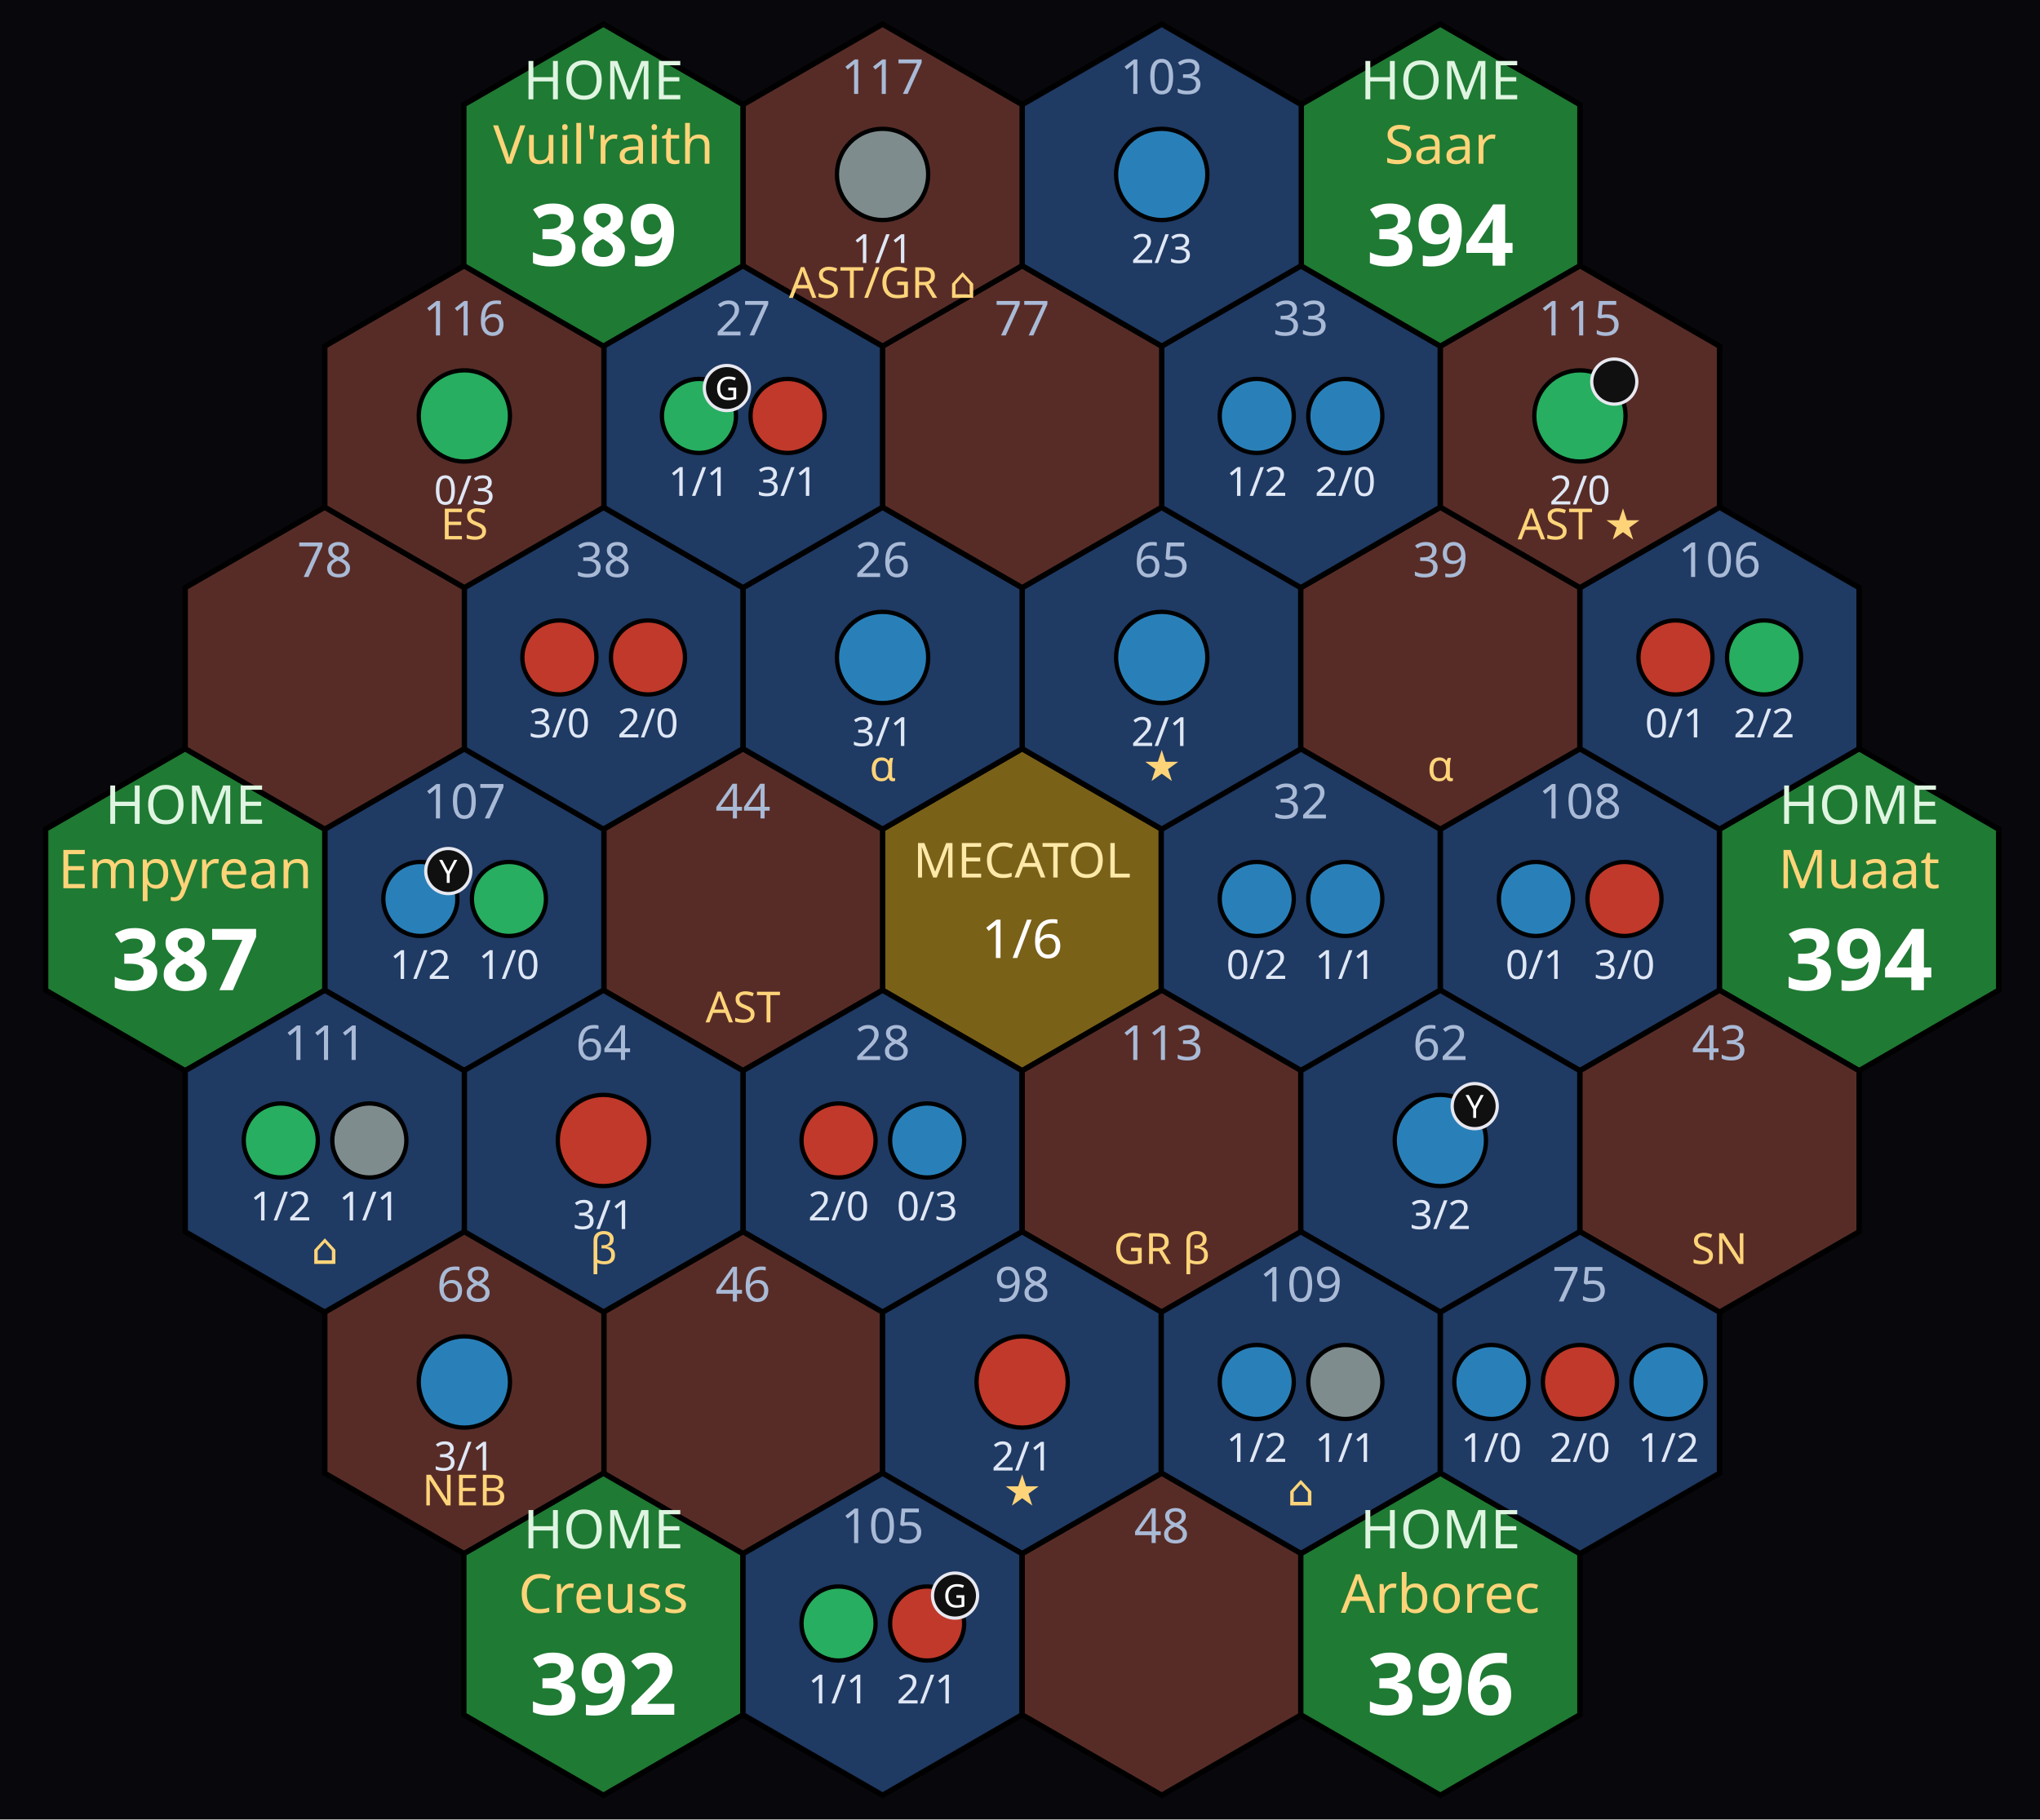
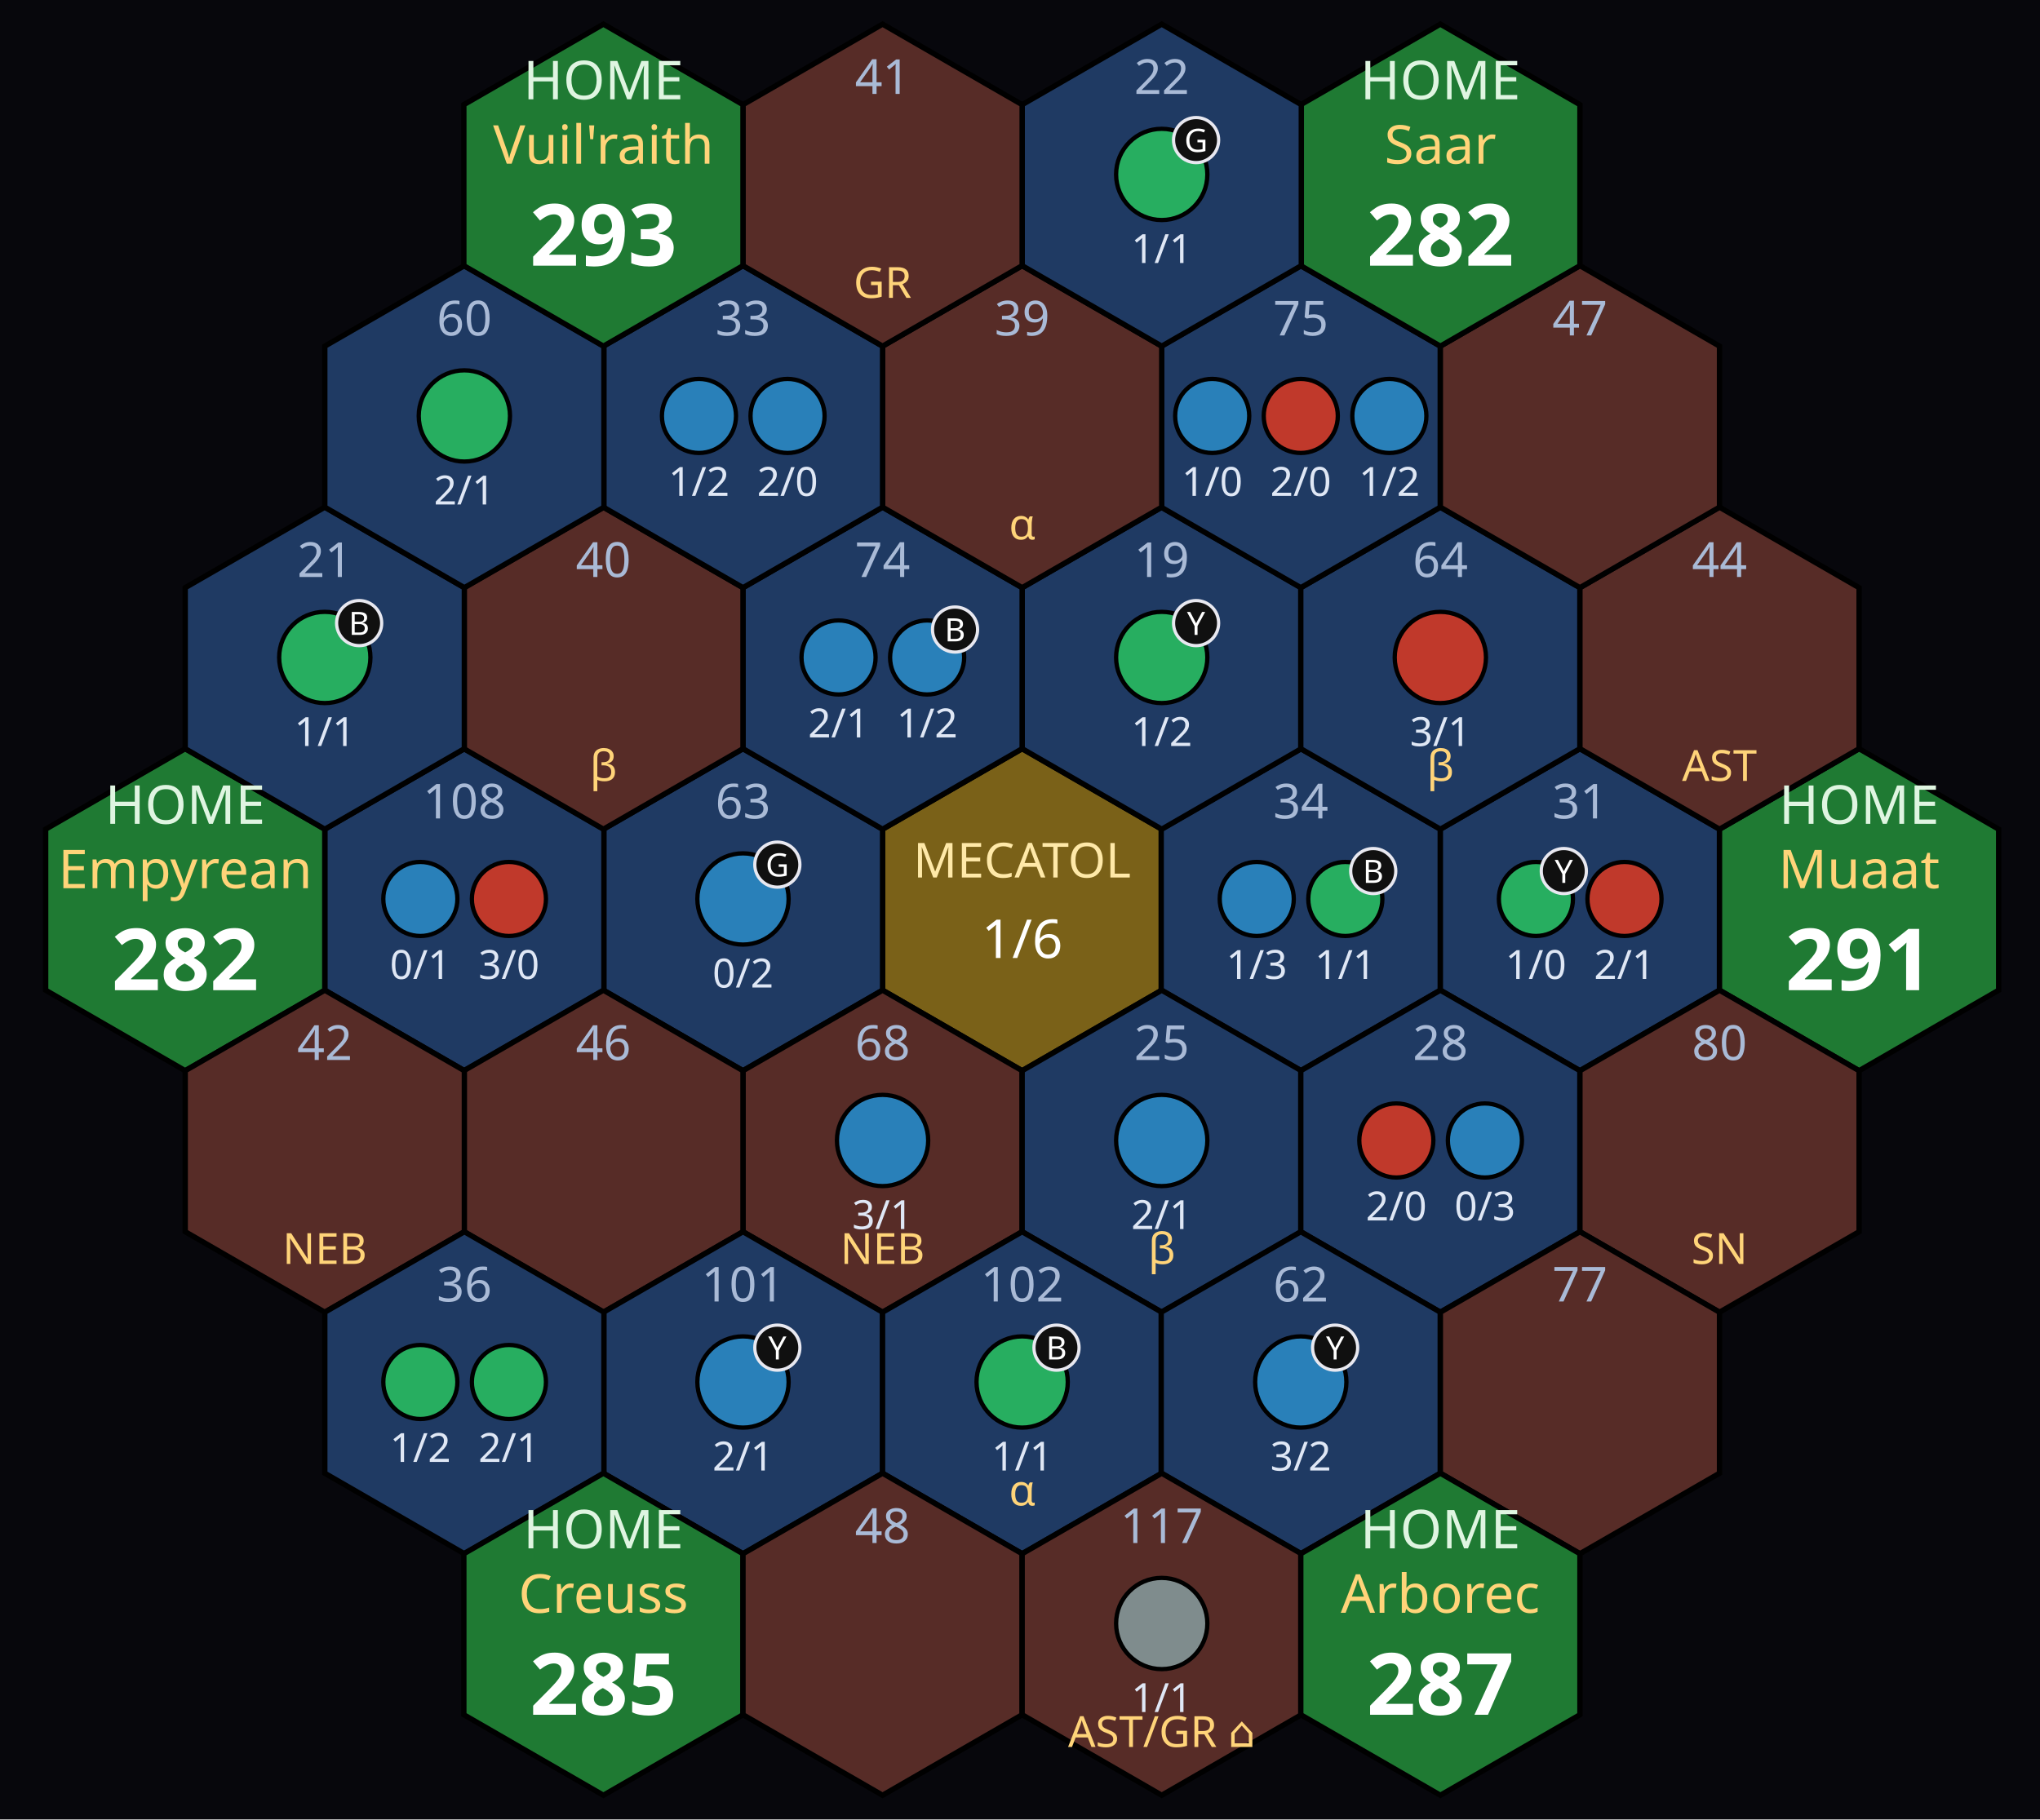
<svg xmlns="http://www.w3.org/2000/svg" width="380" height="339" viewBox="0 0 380 339">
  <rect width="100%" height="100%" fill="#07070c" />
  <polygon points="190.4,139.5 216.4,154.5 216.4,184.5 190.4,199.5 164.4,184.5 164.4,154.5" fill="#7a6118" stroke="#000000" stroke-width="1" />
  <polygon points="242.3,139.5 268.3,154.5 268.3,184.5 242.3,199.5 216.3,184.5 216.3,154.5" fill="#1f3a63" stroke="#000000" stroke-width="1" />
  <polygon points="216.4,94.5 242.4,109.5 242.4,139.5 216.4,154.5 190.4,139.5 190.4,109.5" fill="#1f3a63" stroke="#000000" stroke-width="1" />
-   <polygon points="138.4,139.5 164.4,154.5 164.4,184.5 138.4,199.5 112.4,184.5 112.4,154.5" fill="#572c27" stroke="#000000" stroke-width="1" />
+   <polygon points="138.4,139.5 164.4,154.5 164.4,184.5 138.4,199.5 112.4,184.5 112.4,154.5" fill="#1f3a63" stroke="#000000" stroke-width="1" />
  <polygon points="164.4,94.5 190.4,109.5 190.4,139.5 164.4,154.5 138.4,139.5 138.4,109.5" fill="#1f3a63" stroke="#000000" stroke-width="1" />
-   <polygon points="164.4,184.5 190.4,199.5 190.4,229.5 164.4,244.5 138.4,229.5 138.4,199.5" fill="#1f3a63" stroke="#000000" stroke-width="1" />
-   <polygon points="216.4,184.5 242.4,199.5 242.4,229.5 216.4,244.5 190.4,229.5 190.4,199.5" fill="#572c27" stroke="#000000" stroke-width="1" />
+   <polygon points="164.4,184.5 190.4,199.5 190.4,229.5 164.4,244.5 138.4,229.5 138.4,199.5" fill="#572c27" stroke="#000000" stroke-width="1" />
+   <polygon points="216.4,184.5 242.4,199.5 242.4,229.5 216.4,244.5 190.4,229.5 190.4,199.5" fill="#1f3a63" stroke="#000000" stroke-width="1" />
  <polygon points="294.3,139.5 320.3,154.5 320.3,184.5 294.3,199.5 268.3,184.5 268.3,154.5" fill="#1f3a63" stroke="#000000" stroke-width="1" />
-   <polygon points="268.3,94.5 294.3,109.5 294.3,139.5 268.3,154.5 242.3,139.5 242.3,109.5" fill="#572c27" stroke="#000000" stroke-width="1" />
+   <polygon points="268.3,94.5 294.3,109.5 294.3,139.5 268.3,154.5 242.3,139.5 242.3,109.5" fill="#1f3a63" stroke="#000000" stroke-width="1" />
  <polygon points="268.3,184.5 294.3,199.5 294.3,229.5 268.3,244.5 242.3,229.5 242.3,199.5" fill="#1f3a63" stroke="#000000" stroke-width="1" />
  <polygon points="242.3,49.5 268.3,64.5 268.3,94.5 242.3,109.5 216.3,94.5 216.3,64.5" fill="#1f3a63" stroke="#000000" stroke-width="1" />
  <polygon points="190.4,49.5 216.4,64.5 216.4,94.5 190.4,109.5 164.4,94.5 164.4,64.5" fill="#572c27" stroke="#000000" stroke-width="1" />
  <polygon points="86.5,139.5 112.5,154.5 112.5,184.5 86.5,199.5 60.5,184.5 60.5,154.5" fill="#1f3a63" stroke="#000000" stroke-width="1" />
-   <polygon points="112.4,94.5 138.4,109.5 138.4,139.5 112.4,154.5 86.4,139.5 86.4,109.5" fill="#1f3a63" stroke="#000000" stroke-width="1" />
-   <polygon points="112.4,184.5 138.4,199.5 138.4,229.5 112.4,244.5 86.4,229.5 86.4,199.5" fill="#1f3a63" stroke="#000000" stroke-width="1" />
+   <polygon points="112.4,94.5 138.4,109.5 138.4,139.5 112.4,154.5 86.4,139.5 86.4,109.5" fill="#572c27" stroke="#000000" stroke-width="1" />
+   <polygon points="112.4,184.5 138.4,199.5 138.4,229.5 112.4,244.5 86.4,229.5 86.4,199.5" fill="#572c27" stroke="#000000" stroke-width="1" />
  <polygon points="138.4,49.5 164.4,64.5 164.4,94.5 138.4,109.5 112.4,94.5 112.4,64.5" fill="#1f3a63" stroke="#000000" stroke-width="1" />
-   <polygon points="138.4,229.5 164.4,244.5 164.4,274.5 138.4,289.5 112.4,274.5 112.4,244.5" fill="#572c27" stroke="#000000" stroke-width="1" />
+   <polygon points="138.4,229.5 164.4,244.5 164.4,274.5 138.4,289.5 112.4,274.5 112.4,244.5" fill="#1f3a63" stroke="#000000" stroke-width="1" />
  <polygon points="190.4,229.5 216.4,244.5 216.4,274.5 190.4,289.5 164.4,274.5 164.4,244.5" fill="#1f3a63" stroke="#000000" stroke-width="1" />
  <polygon points="242.3,229.5 268.3,244.5 268.3,274.5 242.3,289.5 216.3,274.5 216.3,244.5" fill="#1f3a63" stroke="#000000" stroke-width="1" />
  <polygon points="346.3,139.5 372.3,154.5 372.3,184.5 346.3,199.5 320.3,184.5 320.3,154.5" fill="#1f7a33" stroke="#000000" stroke-width="1" />
-   <polygon points="320.3,94.5 346.3,109.5 346.3,139.5 320.3,154.5 294.3,139.5 294.3,109.5" fill="#1f3a63" stroke="#000000" stroke-width="1" />
+   <polygon points="320.3,94.5 346.3,109.5 346.3,139.5 320.3,154.5 294.3,139.5 294.3,109.5" fill="#572c27" stroke="#000000" stroke-width="1" />
  <polygon points="320.3,184.5 346.3,199.5 346.3,229.5 320.3,244.5 294.3,229.5 294.3,199.5" fill="#572c27" stroke="#000000" stroke-width="1" />
  <polygon points="294.3,49.5 320.3,64.5 320.3,94.5 294.3,109.5 268.3,94.5 268.3,64.5" fill="#572c27" stroke="#000000" stroke-width="1" />
-   <polygon points="294.3,229.5 320.3,244.5 320.3,274.5 294.3,289.5 268.3,274.5 268.3,244.5" fill="#1f3a63" stroke="#000000" stroke-width="1" />
+   <polygon points="294.3,229.5 320.3,244.5 320.3,274.5 294.3,289.5 268.3,274.5 268.3,244.5" fill="#572c27" stroke="#000000" stroke-width="1" />
  <polygon points="268.3,4.5 294.3,19.5 294.3,49.5 268.3,64.5 242.3,49.5 242.3,19.5" fill="#1f7a33" stroke="#000000" stroke-width="1" />
  <polygon points="216.4,4.5 242.4,19.5 242.4,49.5 216.4,64.5 190.4,49.5 190.4,19.5" fill="#1f3a63" stroke="#000000" stroke-width="1" />
  <polygon points="164.4,4.5 190.4,19.5 190.4,49.5 164.4,64.5 138.4,49.5 138.4,19.5" fill="#572c27" stroke="#000000" stroke-width="1" />
  <polygon points="34.5,139.5 60.5,154.5 60.5,184.5 34.5,199.5 8.5,184.5 8.5,154.5" fill="#1f7a33" stroke="#000000" stroke-width="1" />
-   <polygon points="60.5,94.5 86.5,109.5 86.5,139.5 60.5,154.5 34.5,139.5 34.5,109.5" fill="#572c27" stroke="#000000" stroke-width="1" />
-   <polygon points="60.5,184.5 86.5,199.5 86.5,229.5 60.5,244.5 34.5,229.5 34.5,199.5" fill="#1f3a63" stroke="#000000" stroke-width="1" />
-   <polygon points="86.5,49.5 112.5,64.5 112.5,94.5 86.5,109.5 60.5,94.5 60.5,64.5" fill="#572c27" stroke="#000000" stroke-width="1" />
-   <polygon points="86.5,229.5 112.5,244.5 112.5,274.5 86.5,289.5 60.5,274.5 60.5,244.5" fill="#572c27" stroke="#000000" stroke-width="1" />
+   <polygon points="60.5,94.5 86.5,109.5 86.5,139.5 60.5,154.5 34.5,139.5 34.5,109.5" fill="#1f3a63" stroke="#000000" stroke-width="1" />
+   <polygon points="60.5,184.5 86.5,199.5 86.5,229.5 60.5,244.5 34.5,229.5 34.5,199.5" fill="#572c27" stroke="#000000" stroke-width="1" />
+   <polygon points="86.5,49.5 112.5,64.5 112.5,94.5 86.5,109.5 60.5,94.5 60.5,64.5" fill="#1f3a63" stroke="#000000" stroke-width="1" />
+   <polygon points="86.5,229.5 112.5,244.5 112.5,274.5 86.5,289.5 60.5,274.5 60.5,244.5" fill="#1f3a63" stroke="#000000" stroke-width="1" />
  <polygon points="112.4,4.5 138.4,19.5 138.4,49.5 112.4,64.5 86.4,49.5 86.4,19.5" fill="#1f7a33" stroke="#000000" stroke-width="1" />
  <polygon points="112.4,274.5 138.4,289.5 138.4,319.5 112.4,334.5 86.4,319.5 86.4,289.5" fill="#1f7a33" stroke="#000000" stroke-width="1" />
-   <polygon points="164.4,274.5 190.4,289.5 190.4,319.5 164.4,334.5 138.4,319.5 138.4,289.5" fill="#1f3a63" stroke="#000000" stroke-width="1" />
+   <polygon points="164.4,274.5 190.4,289.5 190.4,319.5 164.4,334.5 138.4,319.5 138.4,289.5" fill="#572c27" stroke="#000000" stroke-width="1" />
  <polygon points="216.4,274.5 242.4,289.5 242.4,319.5 216.4,334.5 190.4,319.5 190.4,289.5" fill="#572c27" stroke="#000000" stroke-width="1" />
  <polygon points="268.3,274.5 294.3,289.5 294.3,319.5 268.3,334.5 242.3,319.5 242.3,289.5" fill="#1f7a33" stroke="#000000" stroke-width="1" />
  <text x="190.4" y="163.5" font-size="9" fill="#ffe9a8" text-anchor="middle" font-family="sans-serif">MECATOL</text>
  <text x="190.4" y="178.5" font-size="10" fill="#ffffff" text-anchor="middle" font-family="sans-serif">1/6</text>
-   <text x="242.3" y="152.5" font-size="9" fill="#a9bad6" text-anchor="middle" font-family="sans-serif">32</text>
+   <text x="242.3" y="152.5" font-size="9" fill="#a9bad6" text-anchor="middle" font-family="sans-serif">34</text>
  <circle cx="234.1" cy="167.5" r="6.9" fill="#2980b9" stroke="#000000" stroke-width="0.80" />
-   <text x="234.1" y="182.4" font-size="7.5" fill="#dfe7f5" text-anchor="middle" font-family="sans-serif">0/2</text>
-   <circle cx="250.6" cy="167.5" r="6.9" fill="#2980b9" stroke="#000000" stroke-width="0.80" />
+   <text x="234.1" y="182.4" font-size="7.5" fill="#dfe7f5" text-anchor="middle" font-family="sans-serif">1/3</text>
+   <circle cx="250.6" cy="167.5" r="6.9" fill="#27ae60" stroke="#000000" stroke-width="0.80" />
+   <circle cx="255.8" cy="162.3" r="4.2" fill="#101010" stroke="#e8e8f0" stroke-width="0.6" />
+   <text x="255.8" y="164.5" font-size="6" fill="#ffffff" text-anchor="middle" font-family="sans-serif">B</text>
  <text x="250.6" y="182.4" font-size="7.5" fill="#dfe7f5" text-anchor="middle" font-family="sans-serif">1/1</text>
-   <text x="216.4" y="107.5" font-size="9" fill="#a9bad6" text-anchor="middle" font-family="sans-serif">65</text>
-   <circle cx="216.4" cy="122.5" r="8.5" fill="#2980b9" stroke="#000000" stroke-width="0.80" />
-   <text x="216.4" y="139.0" font-size="7.5" fill="#dfe7f5" text-anchor="middle" font-family="sans-serif">2/1</text>
-   <text x="216.4" y="145.5" font-size="8" fill="#ffd479" text-anchor="middle" font-family="sans-serif">★</text>
-   <text x="138.4" y="152.5" font-size="9" fill="#a9bad6" text-anchor="middle" font-family="sans-serif">44</text>
-   <text x="138.4" y="190.5" font-size="8" fill="#ffd479" text-anchor="middle" font-family="sans-serif">AST</text>
-   <text x="164.4" y="107.5" font-size="9" fill="#a9bad6" text-anchor="middle" font-family="sans-serif">26</text>
-   <circle cx="164.4" cy="122.5" r="8.5" fill="#2980b9" stroke="#000000" stroke-width="0.80" />
-   <text x="164.4" y="139.0" font-size="7.5" fill="#dfe7f5" text-anchor="middle" font-family="sans-serif">3/1</text>
-   <text x="164.4" y="145.5" font-size="8" fill="#ffd479" text-anchor="middle" font-family="sans-serif">α</text>
-   <text x="164.4" y="197.5" font-size="9" fill="#a9bad6" text-anchor="middle" font-family="sans-serif">28</text>
-   <circle cx="156.2" cy="212.5" r="6.9" fill="#c0392b" stroke="#000000" stroke-width="0.80" />
-   <text x="156.2" y="227.4" font-size="7.5" fill="#dfe7f5" text-anchor="middle" font-family="sans-serif">2/0</text>
-   <circle cx="172.7" cy="212.5" r="6.9" fill="#2980b9" stroke="#000000" stroke-width="0.80" />
-   <text x="172.7" y="227.4" font-size="7.5" fill="#dfe7f5" text-anchor="middle" font-family="sans-serif">0/3</text>
-   <text x="216.4" y="197.5" font-size="9" fill="#a9bad6" text-anchor="middle" font-family="sans-serif">113</text>
-   <text x="216.4" y="235.5" font-size="8" fill="#ffd479" text-anchor="middle" font-family="sans-serif">GR β</text>
-   <text x="294.3" y="152.5" font-size="9" fill="#a9bad6" text-anchor="middle" font-family="sans-serif">108</text>
-   <circle cx="286.1" cy="167.5" r="6.9" fill="#2980b9" stroke="#000000" stroke-width="0.80" />
-   <text x="286.1" y="182.4" font-size="7.5" fill="#dfe7f5" text-anchor="middle" font-family="sans-serif">0/1</text>
+   <text x="216.4" y="107.5" font-size="9" fill="#a9bad6" text-anchor="middle" font-family="sans-serif">19</text>
+   <circle cx="216.4" cy="122.5" r="8.5" fill="#27ae60" stroke="#000000" stroke-width="0.80" />
+   <circle cx="222.8" cy="116.1" r="4.2" fill="#101010" stroke="#e8e8f0" stroke-width="0.6" />
+   <text x="222.8" y="118.3" font-size="6" fill="#ffffff" text-anchor="middle" font-family="sans-serif">Y</text>
+   <text x="216.4" y="139.0" font-size="7.5" fill="#dfe7f5" text-anchor="middle" font-family="sans-serif">1/2</text>
+   <text x="138.4" y="152.5" font-size="9" fill="#a9bad6" text-anchor="middle" font-family="sans-serif">63</text>
+   <circle cx="138.4" cy="167.5" r="8.5" fill="#2980b9" stroke="#000000" stroke-width="0.80" />
+   <circle cx="144.8" cy="161.1" r="4.2" fill="#101010" stroke="#e8e8f0" stroke-width="0.6" />
+   <text x="144.8" y="163.3" font-size="6" fill="#ffffff" text-anchor="middle" font-family="sans-serif">G</text>
+   <text x="138.4" y="184.0" font-size="7.5" fill="#dfe7f5" text-anchor="middle" font-family="sans-serif">0/2</text>
+   <text x="164.4" y="107.5" font-size="9" fill="#a9bad6" text-anchor="middle" font-family="sans-serif">74</text>
+   <circle cx="156.2" cy="122.5" r="6.9" fill="#2980b9" stroke="#000000" stroke-width="0.80" />
+   <text x="156.2" y="137.4" font-size="7.5" fill="#dfe7f5" text-anchor="middle" font-family="sans-serif">2/1</text>
+   <circle cx="172.7" cy="122.5" r="6.9" fill="#2980b9" stroke="#000000" stroke-width="0.80" />
+   <circle cx="177.9" cy="117.3" r="4.2" fill="#101010" stroke="#e8e8f0" stroke-width="0.6" />
+   <text x="177.9" y="119.5" font-size="6" fill="#ffffff" text-anchor="middle" font-family="sans-serif">B</text>
+   <text x="172.7" y="137.4" font-size="7.5" fill="#dfe7f5" text-anchor="middle" font-family="sans-serif">1/2</text>
+   <text x="164.4" y="197.5" font-size="9" fill="#a9bad6" text-anchor="middle" font-family="sans-serif">68</text>
+   <circle cx="164.4" cy="212.5" r="8.5" fill="#2980b9" stroke="#000000" stroke-width="0.80" />
+   <text x="164.4" y="229.0" font-size="7.5" fill="#dfe7f5" text-anchor="middle" font-family="sans-serif">3/1</text>
+   <text x="164.4" y="235.5" font-size="8" fill="#ffd479" text-anchor="middle" font-family="sans-serif">NEB</text>
+   <text x="216.4" y="197.5" font-size="9" fill="#a9bad6" text-anchor="middle" font-family="sans-serif">25</text>
+   <circle cx="216.4" cy="212.5" r="8.5" fill="#2980b9" stroke="#000000" stroke-width="0.80" />
+   <text x="216.4" y="229.0" font-size="7.5" fill="#dfe7f5" text-anchor="middle" font-family="sans-serif">2/1</text>
+   <text x="216.4" y="235.5" font-size="8" fill="#ffd479" text-anchor="middle" font-family="sans-serif">β</text>
+   <text x="294.3" y="152.5" font-size="9" fill="#a9bad6" text-anchor="middle" font-family="sans-serif">31</text>
+   <circle cx="286.1" cy="167.5" r="6.9" fill="#27ae60" stroke="#000000" stroke-width="0.80" />
+   <circle cx="291.3" cy="162.3" r="4.2" fill="#101010" stroke="#e8e8f0" stroke-width="0.6" />
+   <text x="291.3" y="164.5" font-size="6" fill="#ffffff" text-anchor="middle" font-family="sans-serif">Y</text>
+   <text x="286.1" y="182.4" font-size="7.5" fill="#dfe7f5" text-anchor="middle" font-family="sans-serif">1/0</text>
  <circle cx="302.6" cy="167.5" r="6.9" fill="#c0392b" stroke="#000000" stroke-width="0.80" />
-   <text x="302.6" y="182.4" font-size="7.5" fill="#dfe7f5" text-anchor="middle" font-family="sans-serif">3/0</text>
-   <text x="268.3" y="107.5" font-size="9" fill="#a9bad6" text-anchor="middle" font-family="sans-serif">39</text>
-   <text x="268.3" y="145.5" font-size="8" fill="#ffd479" text-anchor="middle" font-family="sans-serif">α</text>
-   <text x="268.3" y="197.5" font-size="9" fill="#a9bad6" text-anchor="middle" font-family="sans-serif">62</text>
-   <circle cx="268.3" cy="212.5" r="8.5" fill="#2980b9" stroke="#000000" stroke-width="0.80" />
-   <circle cx="274.7" cy="206.1" r="4.2" fill="#101010" stroke="#e8e8f0" stroke-width="0.6" />
-   <text x="274.7" y="208.3" font-size="6" fill="#ffffff" text-anchor="middle" font-family="sans-serif">Y</text>
-   <text x="268.3" y="229.0" font-size="7.5" fill="#dfe7f5" text-anchor="middle" font-family="sans-serif">3/2</text>
-   <text x="242.3" y="62.5" font-size="9" fill="#a9bad6" text-anchor="middle" font-family="sans-serif">33</text>
-   <circle cx="234.1" cy="77.5" r="6.9" fill="#2980b9" stroke="#000000" stroke-width="0.80" />
-   <text x="234.1" y="92.4" font-size="7.5" fill="#dfe7f5" text-anchor="middle" font-family="sans-serif">1/2</text>
-   <circle cx="250.6" cy="77.5" r="6.9" fill="#2980b9" stroke="#000000" stroke-width="0.80" />
-   <text x="250.6" y="92.4" font-size="7.5" fill="#dfe7f5" text-anchor="middle" font-family="sans-serif">2/0</text>
-   <text x="190.4" y="62.5" font-size="9" fill="#a9bad6" text-anchor="middle" font-family="sans-serif">77</text>
-   <text x="86.5" y="152.5" font-size="9" fill="#a9bad6" text-anchor="middle" font-family="sans-serif">107</text>
+   <text x="302.6" y="182.4" font-size="7.5" fill="#dfe7f5" text-anchor="middle" font-family="sans-serif">2/1</text>
+   <text x="268.3" y="107.5" font-size="9" fill="#a9bad6" text-anchor="middle" font-family="sans-serif">64</text>
+   <circle cx="268.3" cy="122.5" r="8.5" fill="#c0392b" stroke="#000000" stroke-width="0.80" />
+   <text x="268.3" y="139.0" font-size="7.5" fill="#dfe7f5" text-anchor="middle" font-family="sans-serif">3/1</text>
+   <text x="268.3" y="145.5" font-size="8" fill="#ffd479" text-anchor="middle" font-family="sans-serif">β</text>
+   <text x="268.3" y="197.5" font-size="9" fill="#a9bad6" text-anchor="middle" font-family="sans-serif">28</text>
+   <circle cx="260.1" cy="212.5" r="6.9" fill="#c0392b" stroke="#000000" stroke-width="0.80" />
+   <text x="260.1" y="227.4" font-size="7.5" fill="#dfe7f5" text-anchor="middle" font-family="sans-serif">2/0</text>
+   <circle cx="276.6" cy="212.5" r="6.9" fill="#2980b9" stroke="#000000" stroke-width="0.80" />
+   <text x="276.6" y="227.4" font-size="7.5" fill="#dfe7f5" text-anchor="middle" font-family="sans-serif">0/3</text>
+   <text x="242.3" y="62.5" font-size="9" fill="#a9bad6" text-anchor="middle" font-family="sans-serif">75</text>
+   <circle cx="225.8" cy="77.5" r="6.9" fill="#2980b9" stroke="#000000" stroke-width="0.80" />
+   <text x="225.8" y="92.4" font-size="7.5" fill="#dfe7f5" text-anchor="middle" font-family="sans-serif">1/0</text>
+   <circle cx="242.3" cy="77.5" r="6.9" fill="#c0392b" stroke="#000000" stroke-width="0.80" />
+   <text x="242.3" y="92.4" font-size="7.5" fill="#dfe7f5" text-anchor="middle" font-family="sans-serif">2/0</text>
+   <circle cx="258.8" cy="77.5" r="6.9" fill="#2980b9" stroke="#000000" stroke-width="0.80" />
+   <text x="258.8" y="92.4" font-size="7.5" fill="#dfe7f5" text-anchor="middle" font-family="sans-serif">1/2</text>
+   <text x="190.4" y="62.5" font-size="9" fill="#a9bad6" text-anchor="middle" font-family="sans-serif">39</text>
+   <text x="190.4" y="100.5" font-size="8" fill="#ffd479" text-anchor="middle" font-family="sans-serif">α</text>
+   <text x="86.5" y="152.5" font-size="9" fill="#a9bad6" text-anchor="middle" font-family="sans-serif">108</text>
  <circle cx="78.3" cy="167.5" r="6.9" fill="#2980b9" stroke="#000000" stroke-width="0.80" />
-   <circle cx="83.5" cy="162.3" r="4.2" fill="#101010" stroke="#e8e8f0" stroke-width="0.6" />
-   <text x="83.5" y="164.5" font-size="6" fill="#ffffff" text-anchor="middle" font-family="sans-serif">Y</text>
-   <text x="78.3" y="182.4" font-size="7.5" fill="#dfe7f5" text-anchor="middle" font-family="sans-serif">1/2</text>
-   <circle cx="94.8" cy="167.5" r="6.9" fill="#27ae60" stroke="#000000" stroke-width="0.80" />
-   <text x="94.8" y="182.4" font-size="7.5" fill="#dfe7f5" text-anchor="middle" font-family="sans-serif">1/0</text>
-   <text x="112.4" y="107.5" font-size="9" fill="#a9bad6" text-anchor="middle" font-family="sans-serif">38</text>
-   <circle cx="104.2" cy="122.5" r="6.9" fill="#c0392b" stroke="#000000" stroke-width="0.80" />
-   <text x="104.2" y="137.4" font-size="7.5" fill="#dfe7f5" text-anchor="middle" font-family="sans-serif">3/0</text>
-   <circle cx="120.7" cy="122.5" r="6.9" fill="#c0392b" stroke="#000000" stroke-width="0.80" />
-   <text x="120.7" y="137.4" font-size="7.5" fill="#dfe7f5" text-anchor="middle" font-family="sans-serif">2/0</text>
-   <text x="112.4" y="197.5" font-size="9" fill="#a9bad6" text-anchor="middle" font-family="sans-serif">64</text>
-   <circle cx="112.4" cy="212.5" r="8.5" fill="#c0392b" stroke="#000000" stroke-width="0.80" />
-   <text x="112.4" y="229.0" font-size="7.5" fill="#dfe7f5" text-anchor="middle" font-family="sans-serif">3/1</text>
-   <text x="112.4" y="235.5" font-size="8" fill="#ffd479" text-anchor="middle" font-family="sans-serif">β</text>
-   <text x="138.4" y="62.5" font-size="9" fill="#a9bad6" text-anchor="middle" font-family="sans-serif">27</text>
-   <circle cx="130.2" cy="77.5" r="6.9" fill="#27ae60" stroke="#000000" stroke-width="0.80" />
-   <circle cx="135.4" cy="72.3" r="4.2" fill="#101010" stroke="#e8e8f0" stroke-width="0.6" />
-   <text x="135.4" y="74.5" font-size="6" fill="#ffffff" text-anchor="middle" font-family="sans-serif">G</text>
-   <text x="130.2" y="92.4" font-size="7.5" fill="#dfe7f5" text-anchor="middle" font-family="sans-serif">1/1</text>
-   <circle cx="146.7" cy="77.5" r="6.9" fill="#c0392b" stroke="#000000" stroke-width="0.80" />
-   <text x="146.7" y="92.4" font-size="7.5" fill="#dfe7f5" text-anchor="middle" font-family="sans-serif">3/1</text>
-   <text x="138.4" y="242.5" font-size="9" fill="#a9bad6" text-anchor="middle" font-family="sans-serif">46</text>
-   <text x="190.4" y="242.5" font-size="9" fill="#a9bad6" text-anchor="middle" font-family="sans-serif">98</text>
-   <circle cx="190.4" cy="257.5" r="8.5" fill="#c0392b" stroke="#000000" stroke-width="0.80" />
-   <text x="190.4" y="274.0" font-size="7.5" fill="#dfe7f5" text-anchor="middle" font-family="sans-serif">2/1</text>
-   <text x="190.4" y="280.5" font-size="8" fill="#ffd479" text-anchor="middle" font-family="sans-serif">★</text>
-   <text x="242.3" y="242.5" font-size="9" fill="#a9bad6" text-anchor="middle" font-family="sans-serif">109</text>
-   <circle cx="234.1" cy="257.5" r="6.9" fill="#2980b9" stroke="#000000" stroke-width="0.80" />
-   <text x="234.1" y="272.4" font-size="7.5" fill="#dfe7f5" text-anchor="middle" font-family="sans-serif">1/2</text>
-   <circle cx="250.6" cy="257.5" r="6.9" fill="#7f8c8d" stroke="#000000" stroke-width="0.80" />
-   <text x="250.6" y="272.4" font-size="7.5" fill="#dfe7f5" text-anchor="middle" font-family="sans-serif">1/1</text>
-   <text x="242.3" y="280.5" font-size="8" fill="#ffd479" text-anchor="middle" font-family="sans-serif">⌂</text>
+   <text x="78.3" y="182.4" font-size="7.5" fill="#dfe7f5" text-anchor="middle" font-family="sans-serif">0/1</text>
+   <circle cx="94.8" cy="167.5" r="6.9" fill="#c0392b" stroke="#000000" stroke-width="0.80" />
+   <text x="94.8" y="182.4" font-size="7.5" fill="#dfe7f5" text-anchor="middle" font-family="sans-serif">3/0</text>
+   <text x="112.4" y="107.5" font-size="9" fill="#a9bad6" text-anchor="middle" font-family="sans-serif">40</text>
+   <text x="112.4" y="145.5" font-size="8" fill="#ffd479" text-anchor="middle" font-family="sans-serif">β</text>
+   <text x="112.4" y="197.5" font-size="9" fill="#a9bad6" text-anchor="middle" font-family="sans-serif">46</text>
+   <text x="138.4" y="62.5" font-size="9" fill="#a9bad6" text-anchor="middle" font-family="sans-serif">33</text>
+   <circle cx="130.2" cy="77.5" r="6.9" fill="#2980b9" stroke="#000000" stroke-width="0.80" />
+   <text x="130.2" y="92.4" font-size="7.5" fill="#dfe7f5" text-anchor="middle" font-family="sans-serif">1/2</text>
+   <circle cx="146.7" cy="77.5" r="6.9" fill="#2980b9" stroke="#000000" stroke-width="0.80" />
+   <text x="146.7" y="92.4" font-size="7.5" fill="#dfe7f5" text-anchor="middle" font-family="sans-serif">2/0</text>
+   <text x="138.4" y="242.5" font-size="9" fill="#a9bad6" text-anchor="middle" font-family="sans-serif">101</text>
+   <circle cx="138.4" cy="257.5" r="8.5" fill="#2980b9" stroke="#000000" stroke-width="0.80" />
+   <circle cx="144.8" cy="251.1" r="4.2" fill="#101010" stroke="#e8e8f0" stroke-width="0.6" />
+   <text x="144.8" y="253.3" font-size="6" fill="#ffffff" text-anchor="middle" font-family="sans-serif">Y</text>
+   <text x="138.4" y="274.0" font-size="7.5" fill="#dfe7f5" text-anchor="middle" font-family="sans-serif">2/1</text>
+   <text x="190.4" y="242.5" font-size="9" fill="#a9bad6" text-anchor="middle" font-family="sans-serif">102</text>
+   <circle cx="190.4" cy="257.5" r="8.5" fill="#27ae60" stroke="#000000" stroke-width="0.80" />
+   <circle cx="196.8" cy="251.1" r="4.2" fill="#101010" stroke="#e8e8f0" stroke-width="0.6" />
+   <text x="196.8" y="253.3" font-size="6" fill="#ffffff" text-anchor="middle" font-family="sans-serif">B</text>
+   <text x="190.4" y="274.0" font-size="7.5" fill="#dfe7f5" text-anchor="middle" font-family="sans-serif">1/1</text>
+   <text x="190.4" y="280.5" font-size="8" fill="#ffd479" text-anchor="middle" font-family="sans-serif">α</text>
+   <text x="242.3" y="242.5" font-size="9" fill="#a9bad6" text-anchor="middle" font-family="sans-serif">62</text>
+   <circle cx="242.3" cy="257.5" r="8.5" fill="#2980b9" stroke="#000000" stroke-width="0.80" />
+   <circle cx="248.7" cy="251.1" r="4.2" fill="#101010" stroke="#e8e8f0" stroke-width="0.6" />
+   <text x="248.7" y="253.3" font-size="6" fill="#ffffff" text-anchor="middle" font-family="sans-serif">Y</text>
+   <text x="242.3" y="274.0" font-size="7.5" fill="#dfe7f5" text-anchor="middle" font-family="sans-serif">3/2</text>
  <text x="346.3" y="153.5" font-size="10" fill="#dff5e1" text-anchor="middle" font-family="sans-serif">HOME</text>
  <text x="346.3" y="165.5" font-size="10" fill="#ffd479" text-anchor="middle" font-family="sans-serif">Muaat</text>
-   <text x="346.3" y="184.5" font-size="16" fill="#ffffff" text-anchor="middle" font-family="sans-serif" font-weight="bold">394</text>
-   <text x="320.3" y="107.5" font-size="9" fill="#a9bad6" text-anchor="middle" font-family="sans-serif">106</text>
-   <circle cx="312.1" cy="122.5" r="6.9" fill="#c0392b" stroke="#000000" stroke-width="0.80" />
-   <text x="312.1" y="137.4" font-size="7.5" fill="#dfe7f5" text-anchor="middle" font-family="sans-serif">0/1</text>
-   <circle cx="328.6" cy="122.5" r="6.9" fill="#27ae60" stroke="#000000" stroke-width="0.80" />
-   <text x="328.6" y="137.4" font-size="7.5" fill="#dfe7f5" text-anchor="middle" font-family="sans-serif">2/2</text>
-   <text x="320.3" y="197.5" font-size="9" fill="#a9bad6" text-anchor="middle" font-family="sans-serif">43</text>
+   <text x="346.3" y="184.5" font-size="16" fill="#ffffff" text-anchor="middle" font-family="sans-serif" font-weight="bold">291</text>
+   <text x="320.3" y="107.5" font-size="9" fill="#a9bad6" text-anchor="middle" font-family="sans-serif">44</text>
+   <text x="320.3" y="145.5" font-size="8" fill="#ffd479" text-anchor="middle" font-family="sans-serif">AST</text>
+   <text x="320.3" y="197.5" font-size="9" fill="#a9bad6" text-anchor="middle" font-family="sans-serif">80</text>
  <text x="320.3" y="235.5" font-size="8" fill="#ffd479" text-anchor="middle" font-family="sans-serif">SN</text>
-   <text x="294.3" y="62.5" font-size="9" fill="#a9bad6" text-anchor="middle" font-family="sans-serif">115</text>
-   <circle cx="294.3" cy="77.5" r="8.5" fill="#27ae60" stroke="#000000" stroke-width="0.80" />
-   <circle cx="300.7" cy="71.1" r="4.2" fill="#101010" stroke="#e8e8f0" stroke-width="0.6" />
-   <text x="300.7" y="73.3" font-size="6" fill="#ffffff" text-anchor="middle" font-family="sans-serif" />
-   <text x="294.3" y="94.0" font-size="7.5" fill="#dfe7f5" text-anchor="middle" font-family="sans-serif">2/0</text>
-   <text x="294.3" y="100.5" font-size="8" fill="#ffd479" text-anchor="middle" font-family="sans-serif">AST ★</text>
-   <text x="294.3" y="242.5" font-size="9" fill="#a9bad6" text-anchor="middle" font-family="sans-serif">75</text>
-   <circle cx="277.8" cy="257.5" r="6.9" fill="#2980b9" stroke="#000000" stroke-width="0.80" />
-   <text x="277.8" y="272.4" font-size="7.5" fill="#dfe7f5" text-anchor="middle" font-family="sans-serif">1/0</text>
-   <circle cx="294.3" cy="257.5" r="6.9" fill="#c0392b" stroke="#000000" stroke-width="0.80" />
-   <text x="294.3" y="272.4" font-size="7.5" fill="#dfe7f5" text-anchor="middle" font-family="sans-serif">2/0</text>
-   <circle cx="310.8" cy="257.5" r="6.9" fill="#2980b9" stroke="#000000" stroke-width="0.80" />
-   <text x="310.8" y="272.4" font-size="7.5" fill="#dfe7f5" text-anchor="middle" font-family="sans-serif">1/2</text>
+   <text x="294.3" y="62.5" font-size="9" fill="#a9bad6" text-anchor="middle" font-family="sans-serif">47</text>
+   <text x="294.3" y="242.5" font-size="9" fill="#a9bad6" text-anchor="middle" font-family="sans-serif">77</text>
  <text x="268.3" y="18.5" font-size="10" fill="#dff5e1" text-anchor="middle" font-family="sans-serif">HOME</text>
  <text x="268.3" y="30.5" font-size="10" fill="#ffd479" text-anchor="middle" font-family="sans-serif">Saar</text>
-   <text x="268.3" y="49.5" font-size="16" fill="#ffffff" text-anchor="middle" font-family="sans-serif" font-weight="bold">394</text>
-   <text x="216.4" y="17.5" font-size="9" fill="#a9bad6" text-anchor="middle" font-family="sans-serif">103</text>
-   <circle cx="216.4" cy="32.5" r="8.5" fill="#2980b9" stroke="#000000" stroke-width="0.80" />
-   <text x="216.4" y="49.0" font-size="7.5" fill="#dfe7f5" text-anchor="middle" font-family="sans-serif">2/3</text>
-   <text x="164.4" y="17.5" font-size="9" fill="#a9bad6" text-anchor="middle" font-family="sans-serif">117</text>
-   <circle cx="164.4" cy="32.5" r="8.5" fill="#7f8c8d" stroke="#000000" stroke-width="0.80" />
-   <text x="164.4" y="49.0" font-size="7.5" fill="#dfe7f5" text-anchor="middle" font-family="sans-serif">1/1</text>
-   <text x="164.4" y="55.5" font-size="8" fill="#ffd479" text-anchor="middle" font-family="sans-serif">AST/GR ⌂</text>
+   <text x="268.3" y="49.5" font-size="16" fill="#ffffff" text-anchor="middle" font-family="sans-serif" font-weight="bold">282</text>
+   <text x="216.4" y="17.5" font-size="9" fill="#a9bad6" text-anchor="middle" font-family="sans-serif">22</text>
+   <circle cx="216.4" cy="32.5" r="8.5" fill="#27ae60" stroke="#000000" stroke-width="0.80" />
+   <circle cx="222.8" cy="26.1" r="4.2" fill="#101010" stroke="#e8e8f0" stroke-width="0.6" />
+   <text x="222.8" y="28.3" font-size="6" fill="#ffffff" text-anchor="middle" font-family="sans-serif">G</text>
+   <text x="216.4" y="49.0" font-size="7.5" fill="#dfe7f5" text-anchor="middle" font-family="sans-serif">1/1</text>
+   <text x="164.4" y="17.5" font-size="9" fill="#a9bad6" text-anchor="middle" font-family="sans-serif">41</text>
+   <text x="164.4" y="55.5" font-size="8" fill="#ffd479" text-anchor="middle" font-family="sans-serif">GR</text>
  <text x="34.5" y="153.5" font-size="10" fill="#dff5e1" text-anchor="middle" font-family="sans-serif">HOME</text>
  <text x="34.5" y="165.5" font-size="10" fill="#ffd479" text-anchor="middle" font-family="sans-serif">Empyrean</text>
-   <text x="34.5" y="184.5" font-size="16" fill="#ffffff" text-anchor="middle" font-family="sans-serif" font-weight="bold">387</text>
-   <text x="60.5" y="107.5" font-size="9" fill="#a9bad6" text-anchor="middle" font-family="sans-serif">78</text>
-   <text x="60.5" y="197.5" font-size="9" fill="#a9bad6" text-anchor="middle" font-family="sans-serif">111</text>
-   <circle cx="52.3" cy="212.5" r="6.9" fill="#27ae60" stroke="#000000" stroke-width="0.80" />
-   <text x="52.3" y="227.4" font-size="7.5" fill="#dfe7f5" text-anchor="middle" font-family="sans-serif">1/2</text>
-   <circle cx="68.8" cy="212.5" r="6.9" fill="#7f8c8d" stroke="#000000" stroke-width="0.80" />
-   <text x="68.8" y="227.4" font-size="7.5" fill="#dfe7f5" text-anchor="middle" font-family="sans-serif">1/1</text>
-   <text x="60.5" y="235.5" font-size="8" fill="#ffd479" text-anchor="middle" font-family="sans-serif">⌂</text>
-   <text x="86.5" y="62.5" font-size="9" fill="#a9bad6" text-anchor="middle" font-family="sans-serif">116</text>
+   <text x="34.5" y="184.5" font-size="16" fill="#ffffff" text-anchor="middle" font-family="sans-serif" font-weight="bold">282</text>
+   <text x="60.5" y="107.5" font-size="9" fill="#a9bad6" text-anchor="middle" font-family="sans-serif">21</text>
+   <circle cx="60.5" cy="122.5" r="8.5" fill="#27ae60" stroke="#000000" stroke-width="0.80" />
+   <circle cx="66.9" cy="116.1" r="4.2" fill="#101010" stroke="#e8e8f0" stroke-width="0.6" />
+   <text x="66.9" y="118.3" font-size="6" fill="#ffffff" text-anchor="middle" font-family="sans-serif">B</text>
+   <text x="60.5" y="139.0" font-size="7.5" fill="#dfe7f5" text-anchor="middle" font-family="sans-serif">1/1</text>
+   <text x="60.5" y="197.5" font-size="9" fill="#a9bad6" text-anchor="middle" font-family="sans-serif">42</text>
+   <text x="60.5" y="235.5" font-size="8" fill="#ffd479" text-anchor="middle" font-family="sans-serif">NEB</text>
+   <text x="86.5" y="62.5" font-size="9" fill="#a9bad6" text-anchor="middle" font-family="sans-serif">60</text>
  <circle cx="86.5" cy="77.5" r="8.5" fill="#27ae60" stroke="#000000" stroke-width="0.80" />
-   <text x="86.5" y="94.0" font-size="7.5" fill="#dfe7f5" text-anchor="middle" font-family="sans-serif">0/3</text>
-   <text x="86.5" y="100.5" font-size="8" fill="#ffd479" text-anchor="middle" font-family="sans-serif">ES</text>
-   <text x="86.5" y="242.5" font-size="9" fill="#a9bad6" text-anchor="middle" font-family="sans-serif">68</text>
-   <circle cx="86.5" cy="257.5" r="8.5" fill="#2980b9" stroke="#000000" stroke-width="0.80" />
-   <text x="86.5" y="274.0" font-size="7.5" fill="#dfe7f5" text-anchor="middle" font-family="sans-serif">3/1</text>
-   <text x="86.5" y="280.5" font-size="8" fill="#ffd479" text-anchor="middle" font-family="sans-serif">NEB</text>
+   <text x="86.5" y="94.0" font-size="7.5" fill="#dfe7f5" text-anchor="middle" font-family="sans-serif">2/1</text>
+   <text x="86.5" y="242.5" font-size="9" fill="#a9bad6" text-anchor="middle" font-family="sans-serif">36</text>
+   <circle cx="78.3" cy="257.5" r="6.9" fill="#27ae60" stroke="#000000" stroke-width="0.80" />
+   <text x="78.3" y="272.4" font-size="7.5" fill="#dfe7f5" text-anchor="middle" font-family="sans-serif">1/2</text>
+   <circle cx="94.8" cy="257.5" r="6.9" fill="#27ae60" stroke="#000000" stroke-width="0.80" />
+   <text x="94.8" y="272.4" font-size="7.5" fill="#dfe7f5" text-anchor="middle" font-family="sans-serif">2/1</text>
  <text x="112.4" y="18.5" font-size="10" fill="#dff5e1" text-anchor="middle" font-family="sans-serif">HOME</text>
  <text x="112.4" y="30.5" font-size="10" fill="#ffd479" text-anchor="middle" font-family="sans-serif">Vuil'raith</text>
-   <text x="112.4" y="49.5" font-size="16" fill="#ffffff" text-anchor="middle" font-family="sans-serif" font-weight="bold">389</text>
+   <text x="112.4" y="49.5" font-size="16" fill="#ffffff" text-anchor="middle" font-family="sans-serif" font-weight="bold">293</text>
  <text x="112.4" y="288.5" font-size="10" fill="#dff5e1" text-anchor="middle" font-family="sans-serif">HOME</text>
  <text x="112.4" y="300.5" font-size="10" fill="#ffd479" text-anchor="middle" font-family="sans-serif">Creuss</text>
-   <text x="112.4" y="319.5" font-size="16" fill="#ffffff" text-anchor="middle" font-family="sans-serif" font-weight="bold">392</text>
-   <text x="164.4" y="287.5" font-size="9" fill="#a9bad6" text-anchor="middle" font-family="sans-serif">105</text>
-   <circle cx="156.2" cy="302.5" r="6.9" fill="#27ae60" stroke="#000000" stroke-width="0.80" />
-   <text x="156.2" y="317.4" font-size="7.5" fill="#dfe7f5" text-anchor="middle" font-family="sans-serif">1/1</text>
-   <circle cx="172.7" cy="302.5" r="6.9" fill="#c0392b" stroke="#000000" stroke-width="0.80" />
-   <circle cx="177.9" cy="297.3" r="4.2" fill="#101010" stroke="#e8e8f0" stroke-width="0.6" />
-   <text x="177.9" y="299.5" font-size="6" fill="#ffffff" text-anchor="middle" font-family="sans-serif">G</text>
-   <text x="172.7" y="317.4" font-size="7.5" fill="#dfe7f5" text-anchor="middle" font-family="sans-serif">2/1</text>
-   <text x="216.4" y="287.5" font-size="9" fill="#a9bad6" text-anchor="middle" font-family="sans-serif">48</text>
+   <text x="112.4" y="319.5" font-size="16" fill="#ffffff" text-anchor="middle" font-family="sans-serif" font-weight="bold">285</text>
+   <text x="164.4" y="287.5" font-size="9" fill="#a9bad6" text-anchor="middle" font-family="sans-serif">48</text>
+   <text x="216.4" y="287.5" font-size="9" fill="#a9bad6" text-anchor="middle" font-family="sans-serif">117</text>
+   <circle cx="216.4" cy="302.5" r="8.5" fill="#7f8c8d" stroke="#000000" stroke-width="0.80" />
+   <text x="216.4" y="319.0" font-size="7.5" fill="#dfe7f5" text-anchor="middle" font-family="sans-serif">1/1</text>
+   <text x="216.4" y="325.5" font-size="8" fill="#ffd479" text-anchor="middle" font-family="sans-serif">AST/GR ⌂</text>
  <text x="268.3" y="288.5" font-size="10" fill="#dff5e1" text-anchor="middle" font-family="sans-serif">HOME</text>
  <text x="268.3" y="300.5" font-size="10" fill="#ffd479" text-anchor="middle" font-family="sans-serif">Arborec</text>
-   <text x="268.3" y="319.5" font-size="16" fill="#ffffff" text-anchor="middle" font-family="sans-serif" font-weight="bold">396</text>
+   <text x="268.3" y="319.5" font-size="16" fill="#ffffff" text-anchor="middle" font-family="sans-serif" font-weight="bold">287</text>
</svg>
